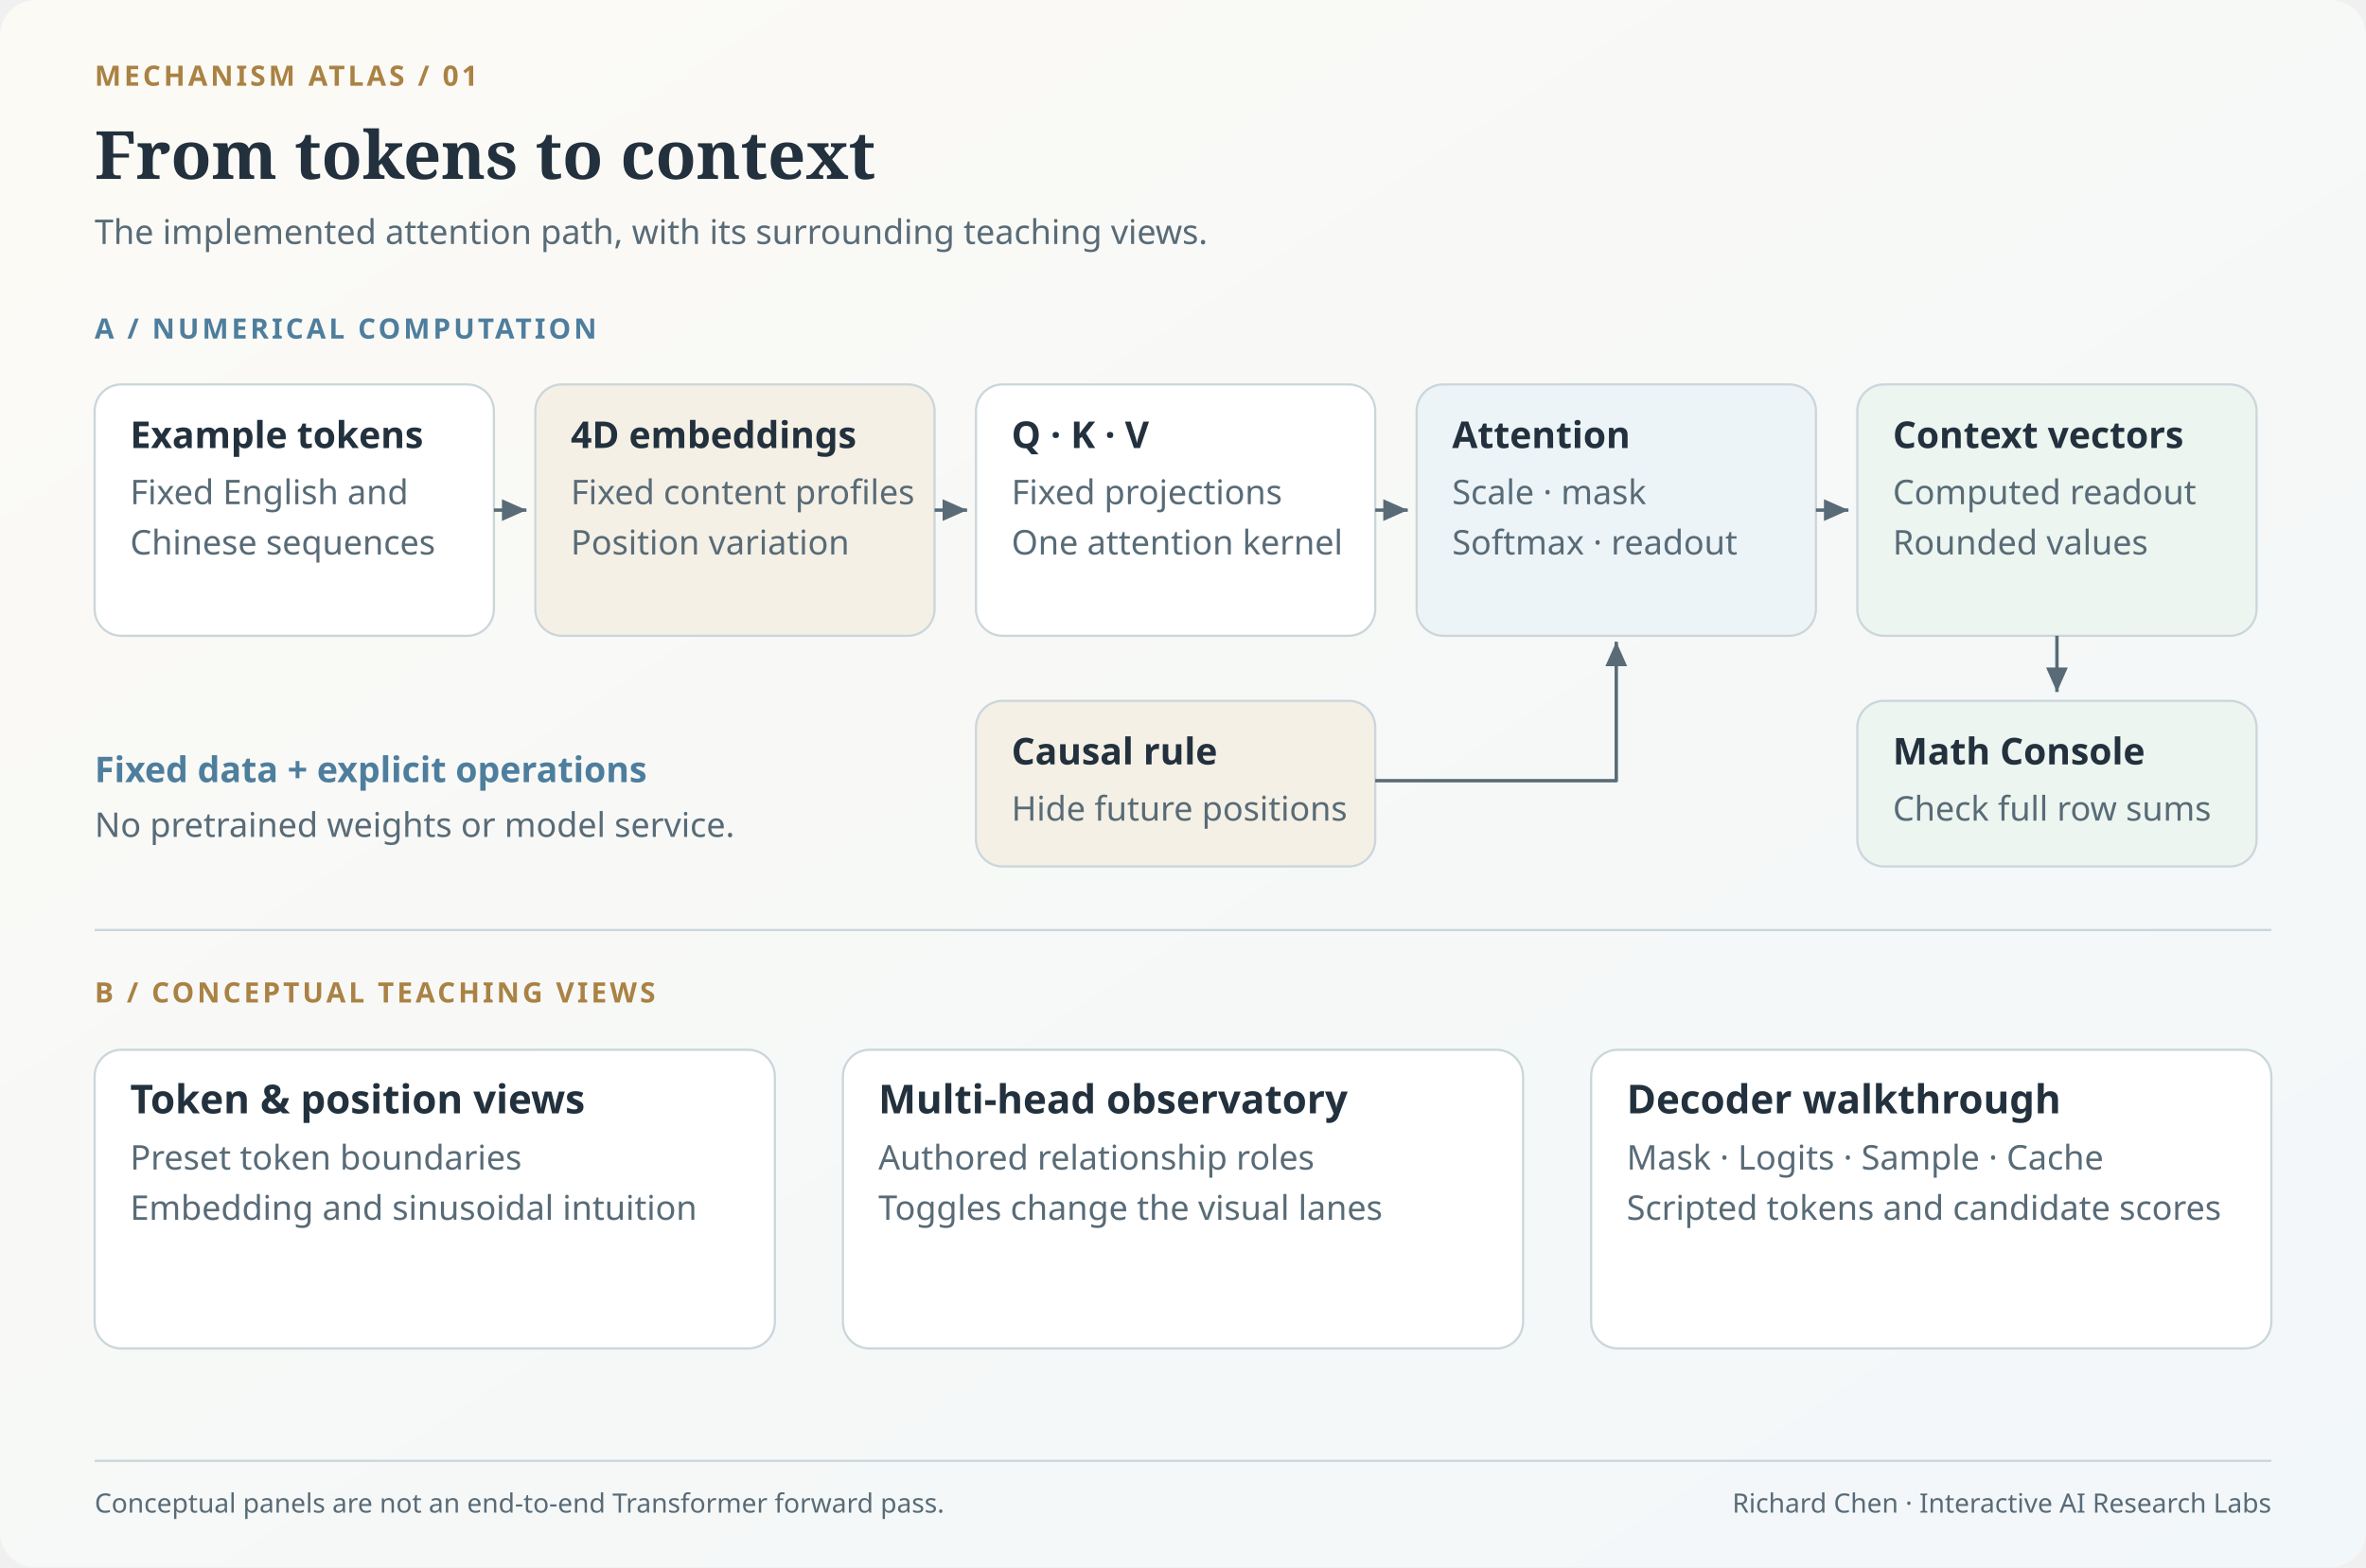
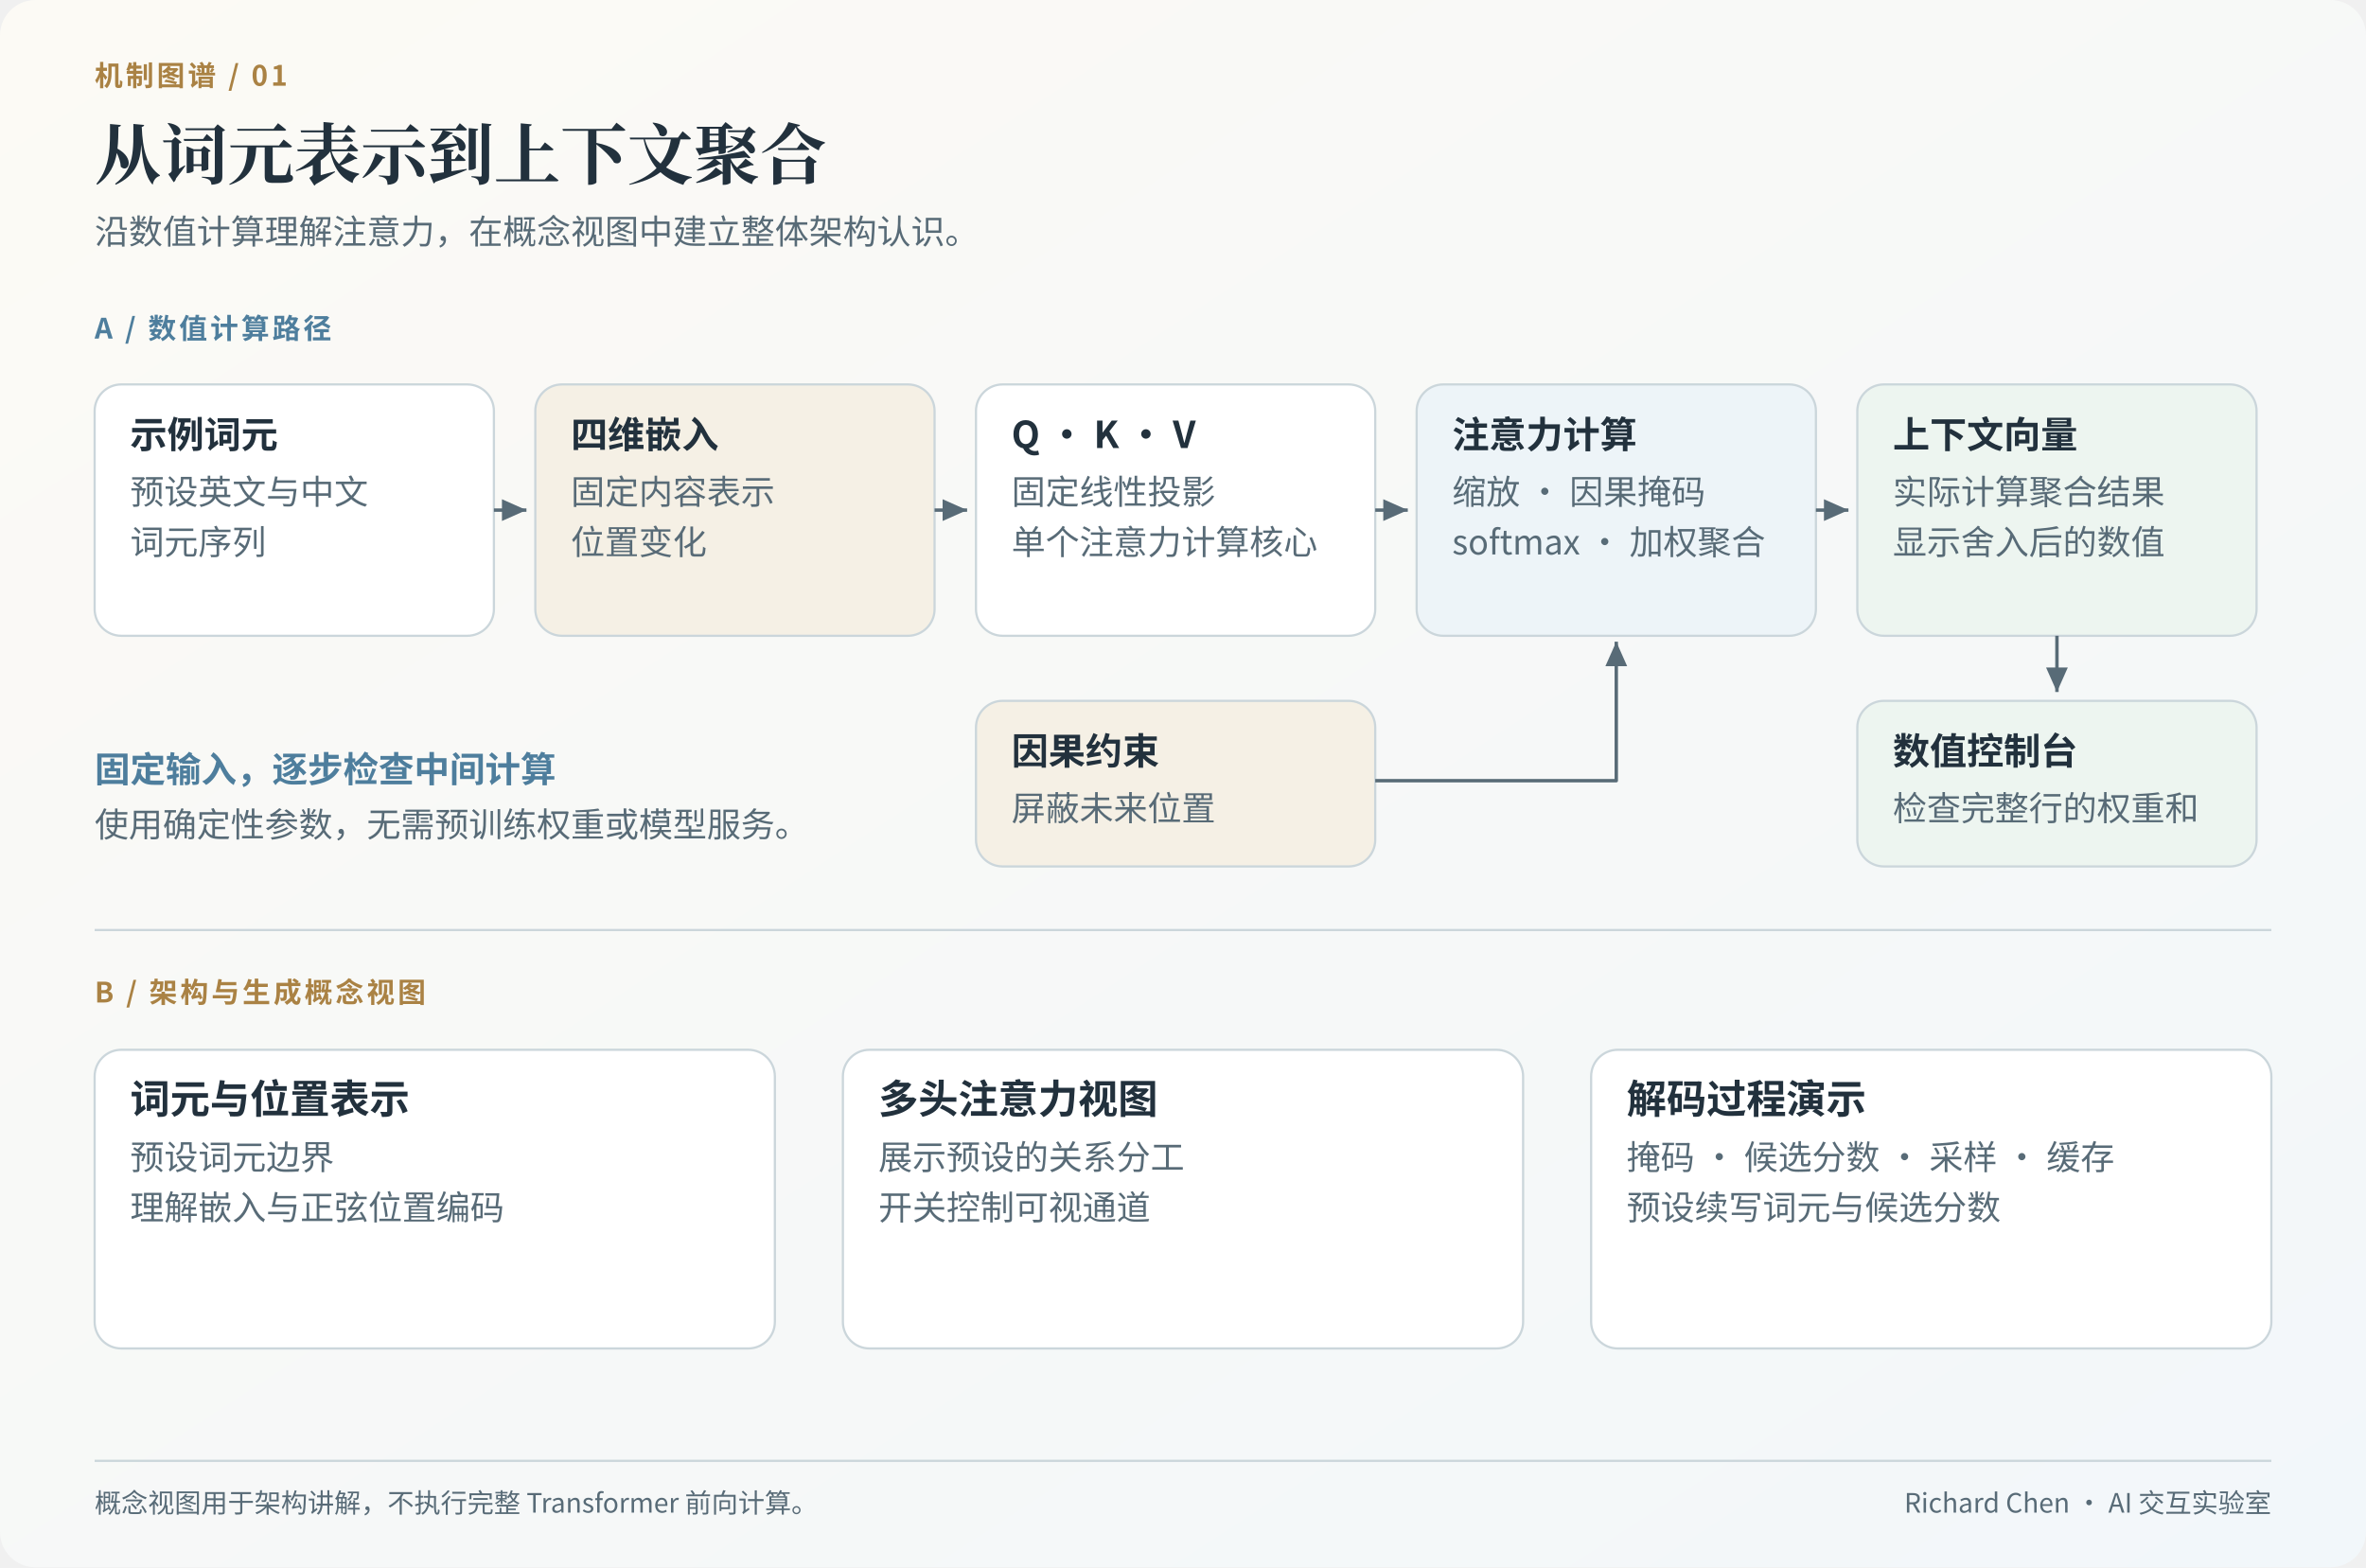
<svg xmlns="http://www.w3.org/2000/svg" width="1600" height="1060" viewBox="0 0 1600 1060" role="img" aria-labelledby="title desc">
  <defs>
    <linearGradient id="paper" x1="0" y1="0" x2="1" y2="1">
      <stop stop-color="#FCFAF5" />
      <stop offset="1" stop-color="#F2F7FA" />
    </linearGradient>
    <marker id="arrow" viewBox="0 0 10 10" refX="9" refY="5" markerWidth="8" markerHeight="8" orient="auto-start-reverse">
      <path d="M 0 1 L 9 5 L 0 9 Z" fill="#586B77" />
    </marker>
-     <style>text{font-family:"Avenir Next","Trebuchet MS",sans-serif;fill:#22313D}.display{font-family:Charter,Georgia,serif;font-weight:700}.small{letter-spacing:2px;font-weight:600}</style>
+     <style>text{font-family:"PingFang SC","Noto Sans CJK SC","Avenir Next",sans-serif;fill:#22313D}.display{font-family:"Songti SC","Noto Serif CJK SC",Charter,serif;font-weight:700}.small{letter-spacing:2px;font-weight:600}</style>
  </defs>
  <rect width="1600" height="1060" rx="24" fill="url(#paper)" />
-   <text x="64" y="58" font-size="19" style="fill:#AA8244" class="small">MECHANISM ATLAS  /  01</text>
-   <text x="64" y="121" font-size="45" style="fill:#22313D" class="display">From tokens to context</text>
-   <text x="64" y="165" font-size="23" style="fill:#586B77" class="">The implemented attention path, with its surrounding teaching views.</text>
-   <text x="64" y="229" font-size="19" style="fill:#4E7E9D" class="small">A  /  NUMERICAL COMPUTATION</text>
+   <text x="64" y="58" font-size="19" style="fill:#AA8244" class="small">机制图谱  /  01</text>
+   <text x="64" y="121" font-size="45" style="fill:#22313D" class="display">从词元表示到上下文聚合</text>
+   <text x="64" y="165" font-size="23" style="fill:#586B77" class="">沿数值计算理解注意力，在概念视图中建立整体架构认识。</text>
+   <text x="64" y="229" font-size="19" style="fill:#4E7E9D" class="small">A  /  数值计算路径</text>
  <rect x="64" y="260" width="270" height="170" rx="18" fill="#FFFFFF" stroke="#CBD6DB" stroke-width="1.5" />
-   <text x="88" y="303" font-size="25" style="fill:#22313D" class="" font-weight="600">Example tokens</text>
-   <text x="88" y="341" font-size="23" style="fill:#586B77" class="">Fixed English and</text>
-   <text x="88" y="375" font-size="23" style="fill:#586B77" class="">Chinese sequences</text>
+   <text x="88" y="303" font-size="25" style="fill:#22313D" class="" font-weight="600">示例词元</text>
+   <text x="88" y="341" font-size="23" style="fill:#586B77" class="">预设英文与中文</text>
+   <text x="88" y="375" font-size="23" style="fill:#586B77" class="">词元序列</text>
  <path d="M 334 345 L 356 345" fill="none" stroke="#586B77" stroke-width="2.3" stroke-linejoin="round" marker-end="url(#arrow)" />
  <rect x="362" y="260" width="270" height="170" rx="18" fill="#F5F0E5" stroke="#CBD6DB" stroke-width="1.5" />
-   <text x="386" y="303" font-size="25" style="fill:#22313D" class="" font-weight="600">4D embeddings</text>
-   <text x="386" y="341" font-size="23" style="fill:#586B77" class="">Fixed content profiles</text>
-   <text x="386" y="375" font-size="23" style="fill:#586B77" class="">Position variation</text>
+   <text x="386" y="303" font-size="25" style="fill:#22313D" class="" font-weight="600">四维嵌入</text>
+   <text x="386" y="341" font-size="23" style="fill:#586B77" class="">固定内容表示</text>
+   <text x="386" y="375" font-size="23" style="fill:#586B77" class="">位置变化</text>
  <path d="M 632 345 L 654 345" fill="none" stroke="#586B77" stroke-width="2.3" stroke-linejoin="round" marker-end="url(#arrow)" />
  <rect x="660" y="260" width="270" height="170" rx="18" fill="#FFFFFF" stroke="#CBD6DB" stroke-width="1.5" />
  <text x="684" y="303" font-size="25" style="fill:#22313D" class="" font-weight="600">Q · K · V</text>
-   <text x="684" y="341" font-size="23" style="fill:#586B77" class="">Fixed projections</text>
-   <text x="684" y="375" font-size="23" style="fill:#586B77" class="">One attention kernel</text>
+   <text x="684" y="341" font-size="23" style="fill:#586B77" class="">固定线性投影</text>
+   <text x="684" y="375" font-size="23" style="fill:#586B77" class="">单个注意力计算核心</text>
  <path d="M 930 345 L 952 345" fill="none" stroke="#586B77" stroke-width="2.3" stroke-linejoin="round" marker-end="url(#arrow)" />
  <rect x="958" y="260" width="270" height="170" rx="18" fill="#EDF4F8" stroke="#CBD6DB" stroke-width="1.5" />
-   <text x="982" y="303" font-size="25" style="fill:#22313D" class="" font-weight="600">Attention</text>
-   <text x="982" y="341" font-size="23" style="fill:#586B77" class="">Scale · mask</text>
-   <text x="982" y="375" font-size="23" style="fill:#586B77" class="">Softmax · readout</text>
+   <text x="982" y="303" font-size="25" style="fill:#22313D" class="" font-weight="600">注意力计算</text>
+   <text x="982" y="341" font-size="23" style="fill:#586B77" class="">缩放 · 因果掩码</text>
+   <text x="982" y="375" font-size="23" style="fill:#586B77" class="">softmax · 加权聚合</text>
  <path d="M 1228 345 L 1250 345" fill="none" stroke="#586B77" stroke-width="2.3" stroke-linejoin="round" marker-end="url(#arrow)" />
  <rect x="1256" y="260" width="270" height="170" rx="18" fill="#EDF5F0" stroke="#CBD6DB" stroke-width="1.5" />
-   <text x="1280" y="303" font-size="25" style="fill:#22313D" class="" font-weight="600">Context vectors</text>
-   <text x="1280" y="341" font-size="23" style="fill:#586B77" class="">Computed readout</text>
-   <text x="1280" y="375" font-size="23" style="fill:#586B77" class="">Rounded values</text>
+   <text x="1280" y="303" font-size="25" style="fill:#22313D" class="" font-weight="600">上下文向量</text>
+   <text x="1280" y="341" font-size="23" style="fill:#586B77" class="">实际计算聚合结果</text>
+   <text x="1280" y="375" font-size="23" style="fill:#586B77" class="">显示舍入后的数值</text>
  <rect x="660" y="474" width="270" height="112" rx="18" fill="#F5F0E5" stroke="#CBD6DB" stroke-width="1.5" />
-   <text x="684" y="517" font-size="25" style="fill:#22313D" class="" font-weight="600">Causal rule</text>
-   <text x="684" y="555" font-size="23" style="fill:#586B77" class="">Hide future positions</text>
+   <text x="684" y="517" font-size="25" style="fill:#22313D" class="" font-weight="600">因果约束</text>
+   <text x="684" y="555" font-size="23" style="fill:#586B77" class="">屏蔽未来位置</text>
  <path d="M 930 528 L 1093 528 L 1093 434" fill="none" stroke="#586B77" stroke-width="2.3" stroke-linejoin="round" marker-end="url(#arrow)" />
  <rect x="1256" y="474" width="270" height="112" rx="18" fill="#EDF5F0" stroke="#CBD6DB" stroke-width="1.5" />
-   <text x="1280" y="517" font-size="25" style="fill:#22313D" class="" font-weight="600">Math Console</text>
-   <text x="1280" y="555" font-size="23" style="fill:#586B77" class="">Check full row sums</text>
+   <text x="1280" y="517" font-size="25" style="fill:#22313D" class="" font-weight="600">数值控制台</text>
+   <text x="1280" y="555" font-size="23" style="fill:#586B77" class="">检查完整行的权重和</text>
  <path d="M 1391 430 L 1391 468" fill="none" stroke="#586B77" stroke-width="2.3" stroke-linejoin="round" marker-end="url(#arrow)" />
-   <text x="64" y="529" font-size="24" style="fill:#4E7E9D" class="" font-weight="600">Fixed data + explicit operations</text>
-   <text x="64" y="566" font-size="23" style="fill:#586B77" class="">No pretrained weights or model service.</text>
+   <text x="64" y="529" font-size="24" style="fill:#4E7E9D" class="" font-weight="600">固定输入，逐步检查中间计算</text>
+   <text x="64" y="566" font-size="23" style="fill:#586B77" class="">使用确定性参数，无需预训练权重或模型服务。</text>
  <path d="M 64 629 L 1536 629" stroke="#CBD6DB" stroke-width="1.5" fill="none" />
-   <text x="64" y="678" font-size="19" style="fill:#AA8244" class="small">B  /  CONCEPTUAL TEACHING VIEWS</text>
+   <text x="64" y="678" font-size="19" style="fill:#AA8244" class="small">B  /  架构与生成概念视图</text>
  <rect x="64" y="710" width="460" height="202" rx="18" fill="#FFFFFF" stroke="#CBD6DB" stroke-width="1.5" />
-   <text x="88" y="753" font-size="27" style="fill:#22313D" class="" font-weight="600">Token &amp; position views</text>
-   <text x="88" y="791" font-size="23" style="fill:#586B77" class="">Preset token boundaries</text>
-   <text x="88" y="825" font-size="23" style="fill:#586B77" class="">Embedding and sinusoidal intuition</text>
+   <text x="88" y="753" font-size="27" style="fill:#22313D" class="" font-weight="600">词元与位置表示</text>
+   <text x="88" y="791" font-size="23" style="fill:#586B77" class="">预设词元边界</text>
+   <text x="88" y="825" font-size="23" style="fill:#586B77" class="">理解嵌入与正弦位置编码</text>
  <rect x="570" y="710" width="460" height="202" rx="18" fill="#FFFFFF" stroke="#CBD6DB" stroke-width="1.5" />
-   <text x="594" y="753" font-size="27" style="fill:#22313D" class="" font-weight="600">Multi-head observatory</text>
-   <text x="594" y="791" font-size="23" style="fill:#586B77" class="">Authored relationship roles</text>
-   <text x="594" y="825" font-size="23" style="fill:#586B77" class="">Toggles change the visual lanes</text>
+   <text x="594" y="753" font-size="27" style="fill:#22313D" class="" font-weight="600">多头注意力视图</text>
+   <text x="594" y="791" font-size="23" style="fill:#586B77" class="">展示预设的关系分工</text>
+   <text x="594" y="825" font-size="23" style="fill:#586B77" class="">开关控制可视通道</text>
  <rect x="1076" y="710" width="460" height="202" rx="18" fill="#FFFFFF" stroke="#CBD6DB" stroke-width="1.5" />
-   <text x="1100" y="753" font-size="27" style="fill:#22313D" class="" font-weight="600">Decoder walkthrough</text>
-   <text x="1100" y="791" font-size="23" style="fill:#586B77" class="">Mask · Logits · Sample · Cache</text>
-   <text x="1100" y="825" font-size="23" style="fill:#586B77" class="">Scripted tokens and candidate scores</text>
+   <text x="1100" y="753" font-size="27" style="fill:#22313D" class="" font-weight="600">解码过程演示</text>
+   <text x="1100" y="791" font-size="23" style="fill:#586B77" class="">掩码 · 候选分数 · 采样 · 缓存</text>
+   <text x="1100" y="825" font-size="23" style="fill:#586B77" class="">预设续写词元与候选分数</text>
  <path d="M 64 988 L 1536 988" stroke="#CBD6DB" stroke-width="1.5" fill="none" />
-   <text x="64" y="1023" font-size="18" style="fill:#586B77" class="">Conceptual panels are not an end-to-end Transformer forward pass.</text>
-   <text x="1536" y="1023" font-size="18" style="fill:#586B77" class="" text-anchor="end">Richard Chen  ·  Interactive AI Research Labs</text>
+   <text x="64" y="1023" font-size="18" style="fill:#586B77" class="">概念视图用于架构讲解，不执行完整 Transformer 前向计算。</text>
+   <text x="1536" y="1023" font-size="18" style="fill:#586B77" class="" text-anchor="end">Richard Chen  ·  AI 交互实验室</text>
</svg>
